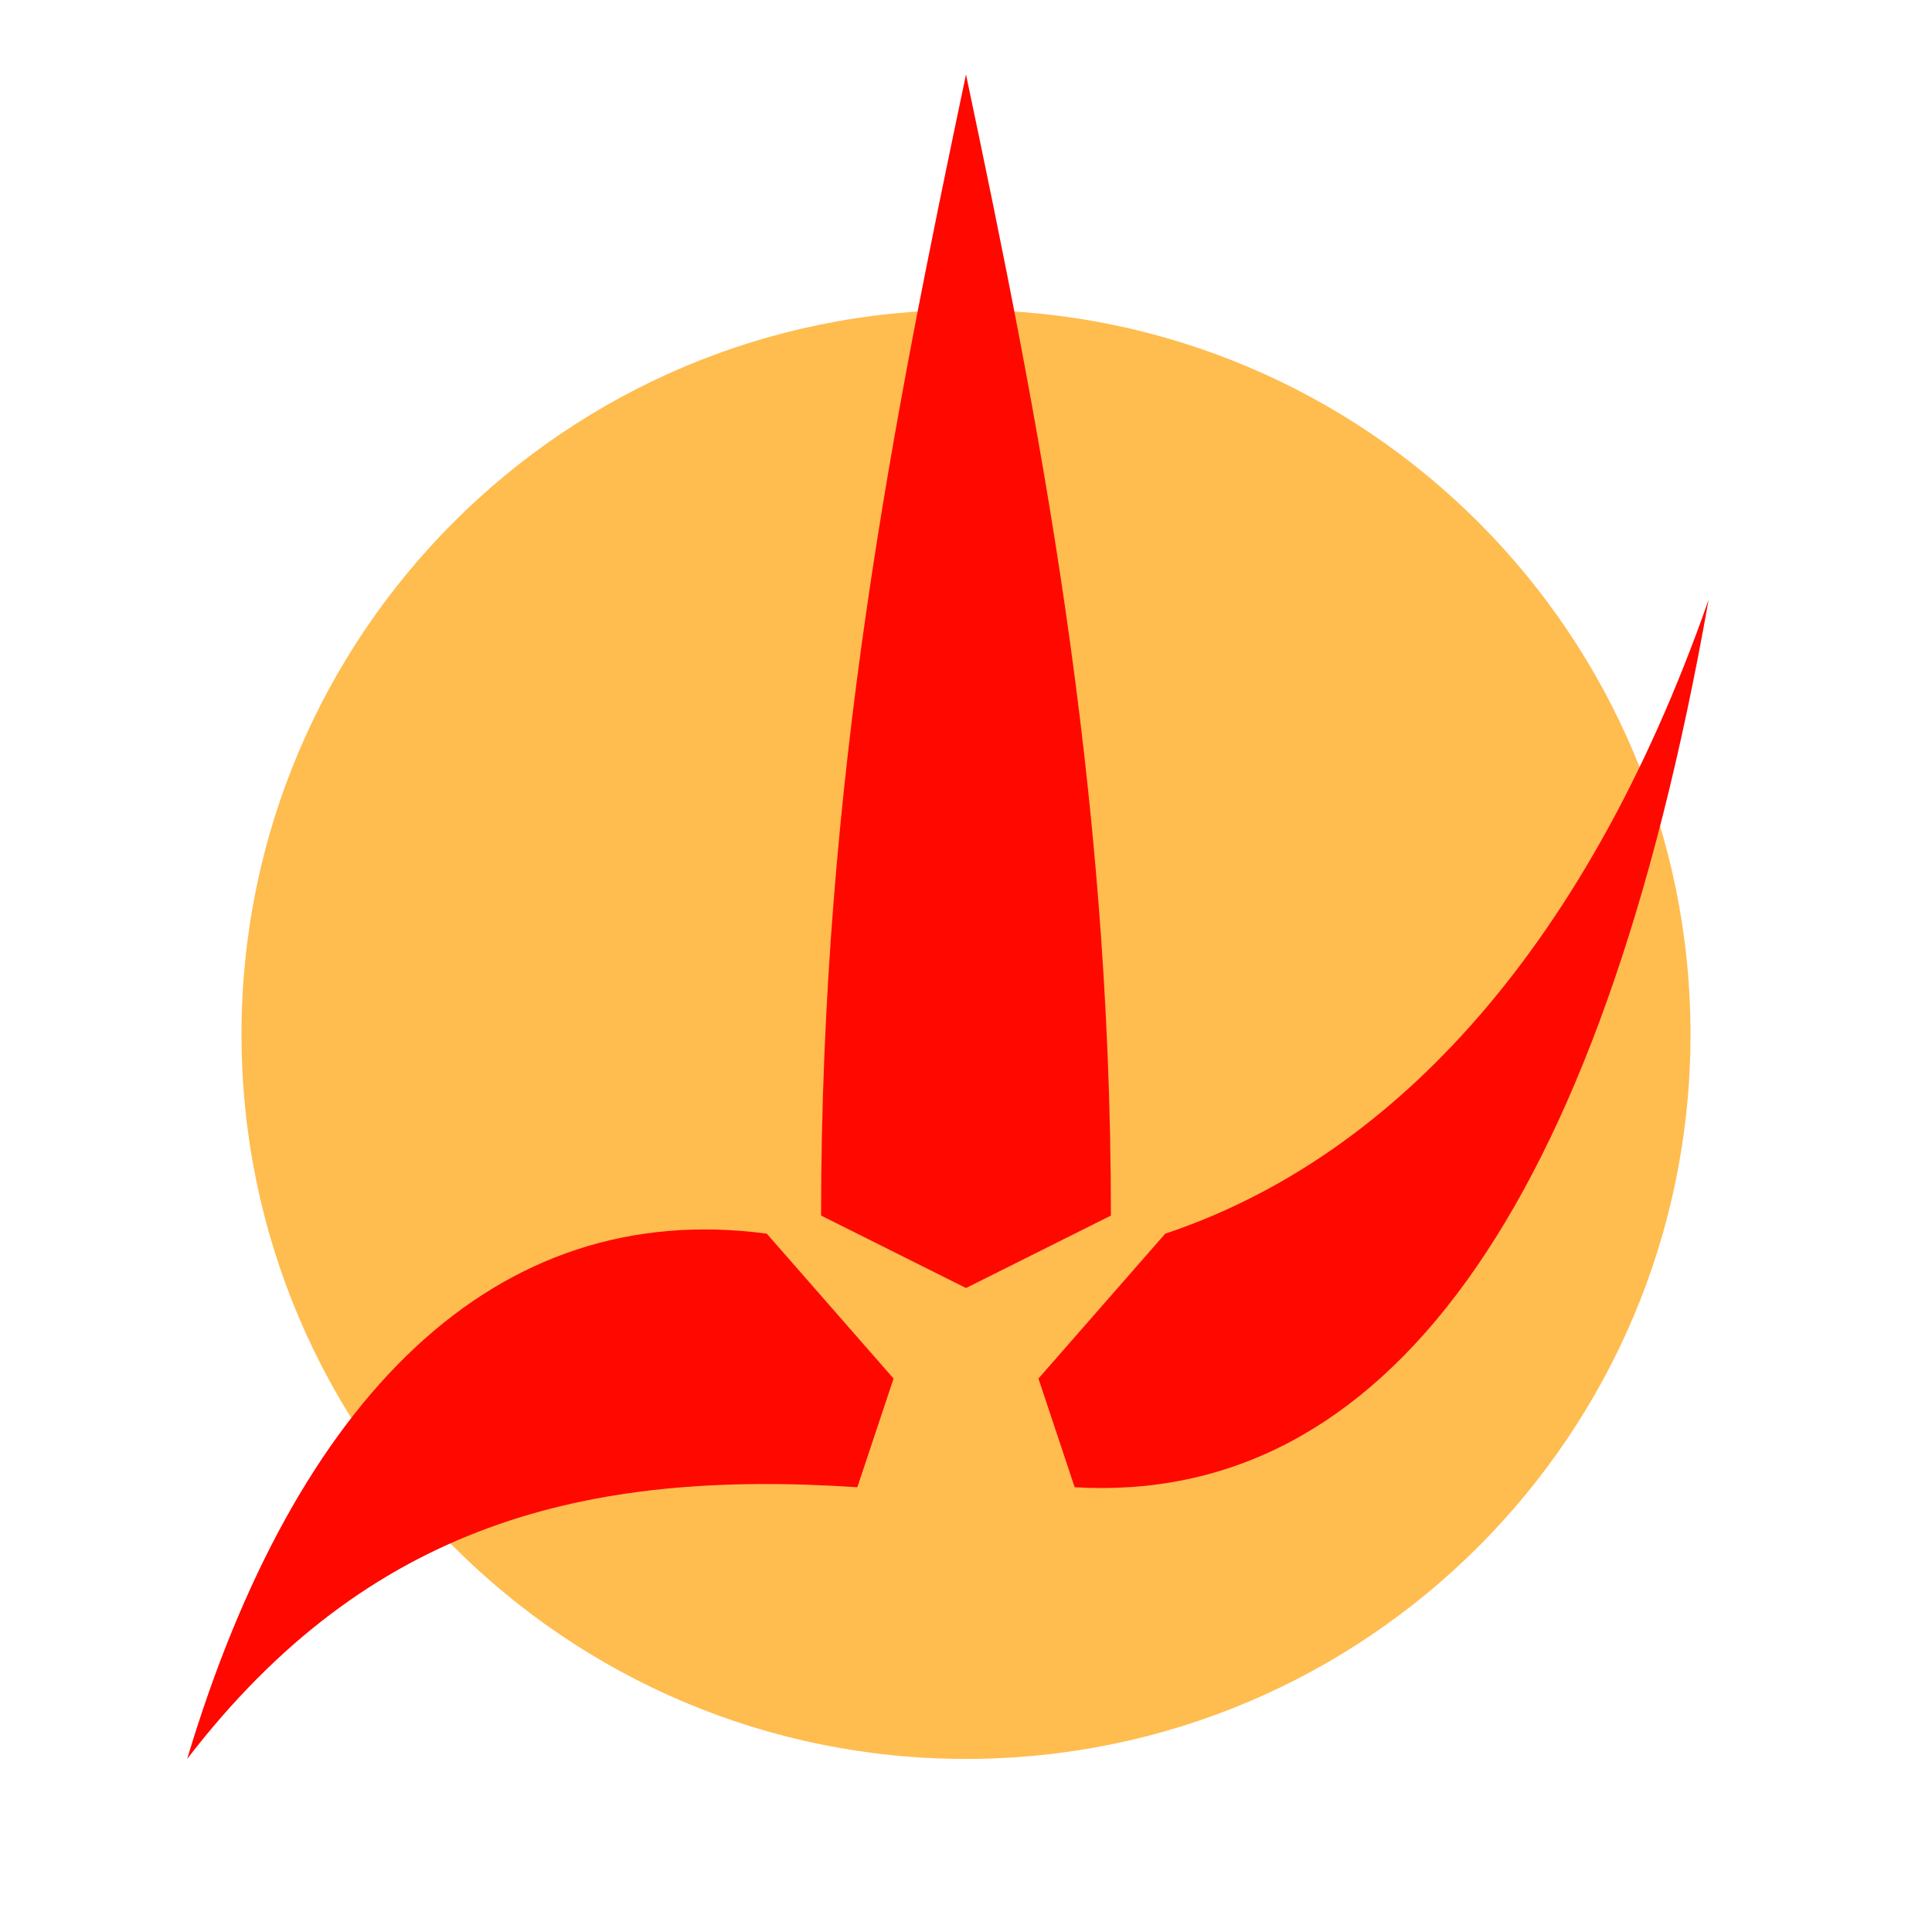
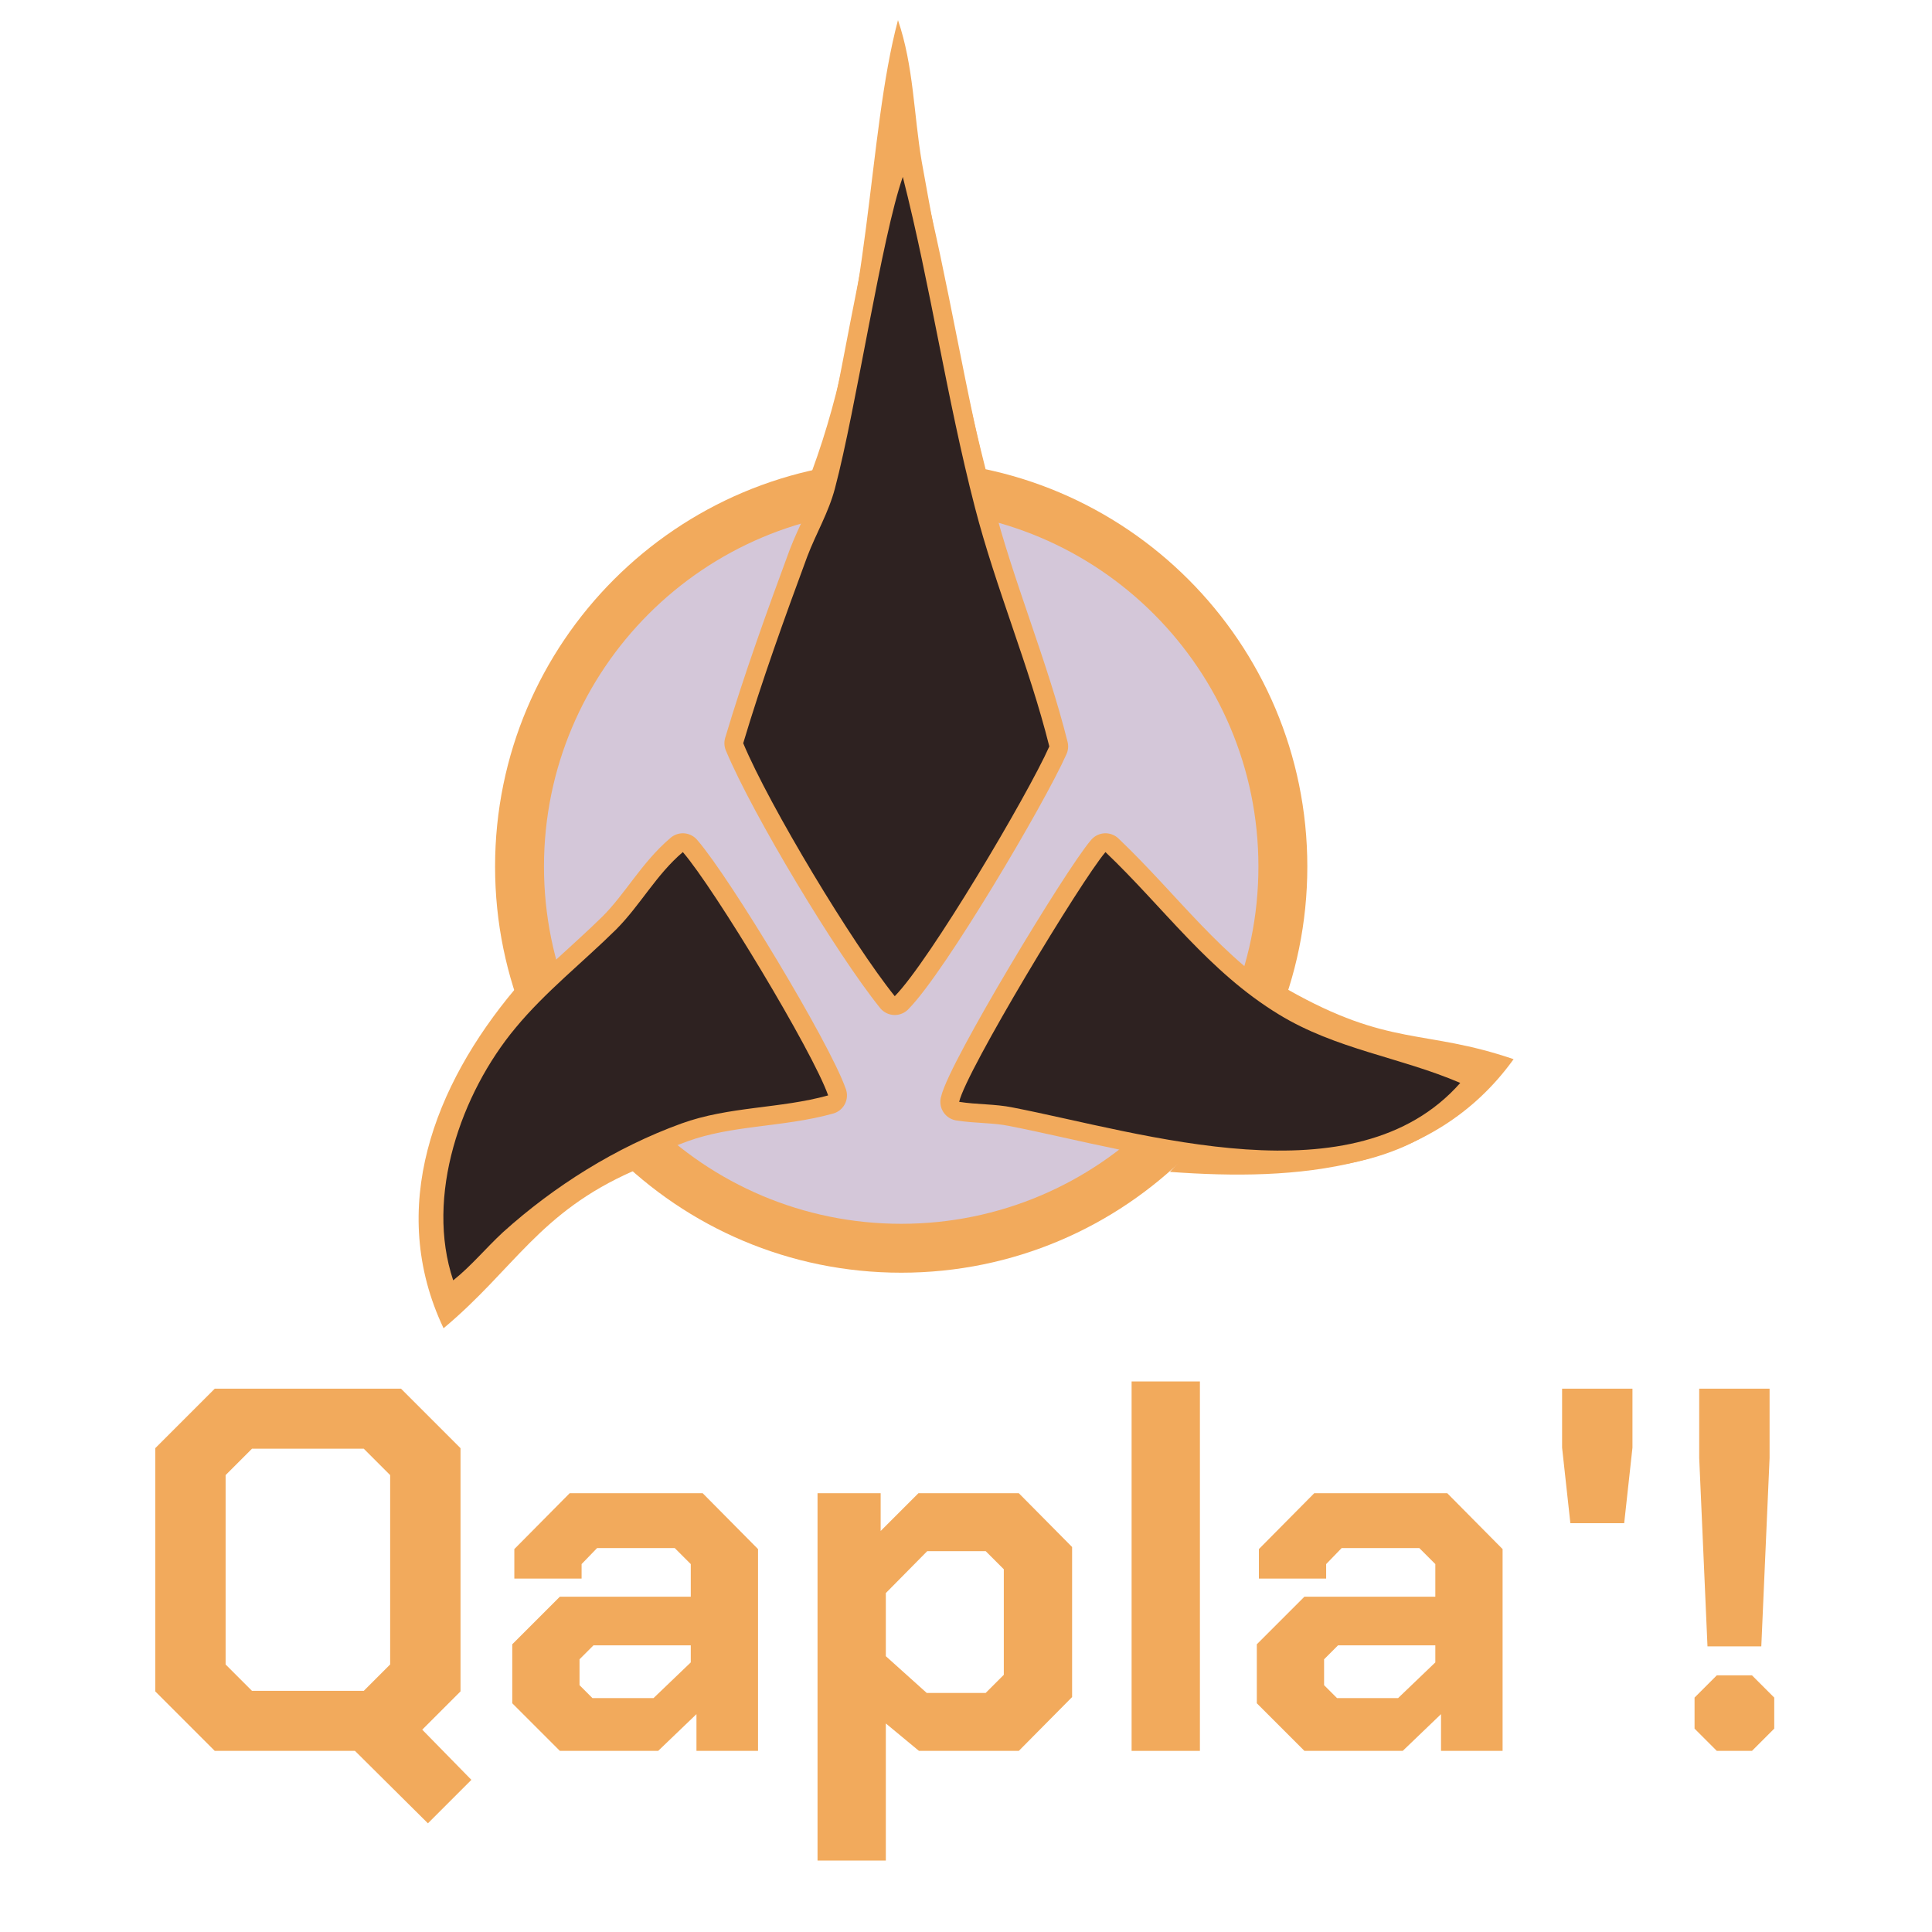
<svg xmlns="http://www.w3.org/2000/svg" viewBox="0 0 96 96" width="96" height="96">
-   <g transform="translate(48.0 46.0) scale(0.9)">
-     <circle cx="0" cy="6" r="40" fill="#ffbc4f" />
-     <path d="M-8 16C-8 -8 -4 -28 0 -47C4 -28 8 -8 8 16L0 20Z" fill="#ff0800" />
-     <path d="M-11 17C-26 15 -37 26 -43 46C-33 33 -21 30 -6 31L-4 25Z" fill="#ff0800" />
-     <path d="M6 31C23 32 35 16 41 -18C34 2 23 13 11 17L4 25Z" fill="#ff0800" />
+   <defs>
+     <path id="w21" d="M69 566V700H205V566L189 202H85ZM60 43V103L103 146H171L214 103V43L171 0H103Z" />
+     <path id="w27" d="M60 586V700H196V586L180 440H76Z" />
+     <path id="w51" d="M666 -56 582 -140 441 0H170L55 115V585L170 700H530L645 585V115L571 41ZM458 116 509 167V533L458 584H242L191 533V167L242 116Z" />
+     <path id="w61" d="M45 92V206L137 298H390V361L359 392H209L179 361V333H49V390L156 498H413L520 390V0H401V71L327 0H137ZM318 102 390 171V204H202L175 177V127L200 102Z" />
+     <path id="w6c" d="M65 714H197V0H65Z" />
+     <path id="w70" d="M60 498H182V425L255 498H449L552 394V104L449 0H256L192 53V-212H60ZM385 112 420 147V351L385 386H272L192 305V183L271 112Z" />
+   </defs>
+   <circle cx="44.78" cy="43.06" r="20.18" fill="#f2aa5c" />
+   <path d="M40.35 23.40C43.30 22.92 46.04 22.92 48.98 23.34C47.70 18.28 46.72 13.15 45.80 8.03C45.40 5.66 45.40 3.28 44.62 1.00C43.08 6.79 43.34 15.29 40.35 23.40ZM63.97 49.16C62.61 52.71 60.69 55.47 58.13 58.23C64.42 58.69 71.18 58.23 75.21 52.63C70.76 51.11 69.06 52.05 63.97 49.16ZM22.04 66.00C25.56 63.06 26.78 60.25 31.46 58.19C28.84 55.49 26.92 52.69 25.58 49.16C21.58 53.93 19.21 60.03 22.04 66.00Z" fill="#f2aa5c" />
+   <circle cx="44.78" cy="43.06" r="17.75" fill="#d4c7d9" />
+   <path d="M36.93 36.93C38.23 40.04 42.35 46.88 44.46 49.50C46.18 47.76 51.06 39.52 52.14 37.09C51.14 33.09 49.48 29.23 48.44 25.20C47.04 19.78 46.24 14.21 44.86 8.79C43.82 11.73 42.53 20.34 41.49 24.26C41.17 25.48 40.55 26.50 40.11 27.66C38.99 30.69 37.85 33.85 36.93 36.93ZM22.52 63.62C23.42 62.90 24.14 62.02 24.98 61.24C27.54 58.93 30.60 57.01 33.85 55.83C36.21 54.97 38.79 55.09 41.15 54.43C40.39 52.25 35.49 44.14 33.93 42.34C32.61 43.46 31.83 44.96 30.62 46.18C28.98 47.80 27.10 49.28 25.62 51.07C22.90 54.33 21.12 59.45 22.52 63.62ZM47.66 54.75C48.54 54.89 49.44 54.85 50.32 55.03C56.79 56.29 67.34 59.73 72.56 53.81C69.58 52.53 66.40 52.15 63.55 50.41C60.05 48.28 57.83 45.10 54.93 42.34C53.73 43.74 48.00 53.23 47.66 54.75Z" fill="#f2aa5c" stroke="#f2aa5c" stroke-width="1.87" stroke-linejoin="round" />
+   <path d="M36.93 36.93C38.23 40.04 42.35 46.88 44.46 49.50C46.18 47.76 51.06 39.52 52.14 37.09C51.14 33.09 49.48 29.23 48.44 25.20C47.04 19.78 46.24 14.21 44.86 8.79C43.82 11.73 42.53 20.34 41.49 24.26C41.17 25.48 40.55 26.50 40.11 27.66C38.99 30.69 37.85 33.85 36.93 36.93ZM22.52 63.62C23.42 62.90 24.14 62.02 24.98 61.24C27.54 58.93 30.60 57.01 33.85 55.83C36.21 54.97 38.79 55.09 41.15 54.43C40.39 52.25 35.49 44.14 33.93 42.34C32.61 43.46 31.83 44.96 30.62 46.18C28.98 47.80 27.10 49.28 25.62 51.07C22.90 54.33 21.12 59.45 22.52 63.62ZM47.66 54.75C48.54 54.89 49.44 54.85 50.32 55.03C56.79 56.29 67.34 59.73 72.56 53.81C69.58 52.53 66.40 52.15 63.55 50.41C60.05 48.28 57.83 45.10 54.93 42.34C53.73 43.74 48.00 53.23 47.66 54.75Z" fill="#2e2221" />
+   <g transform="translate(6.3 87.0) scale(0.02571 -0.02571)" fill="#f2aa5c">
+     <use href="#w51" x="0" />
+     <use href="#w61" x="700" />
+     <use href="#w70" x="1275" />
+     <use href="#w6c" x="1877" />
+     <use href="#w61" x="2139" />
+     <use href="#w27" x="2714" />
+     <use href="#w21" x="2970" />
  </g>
</svg>
